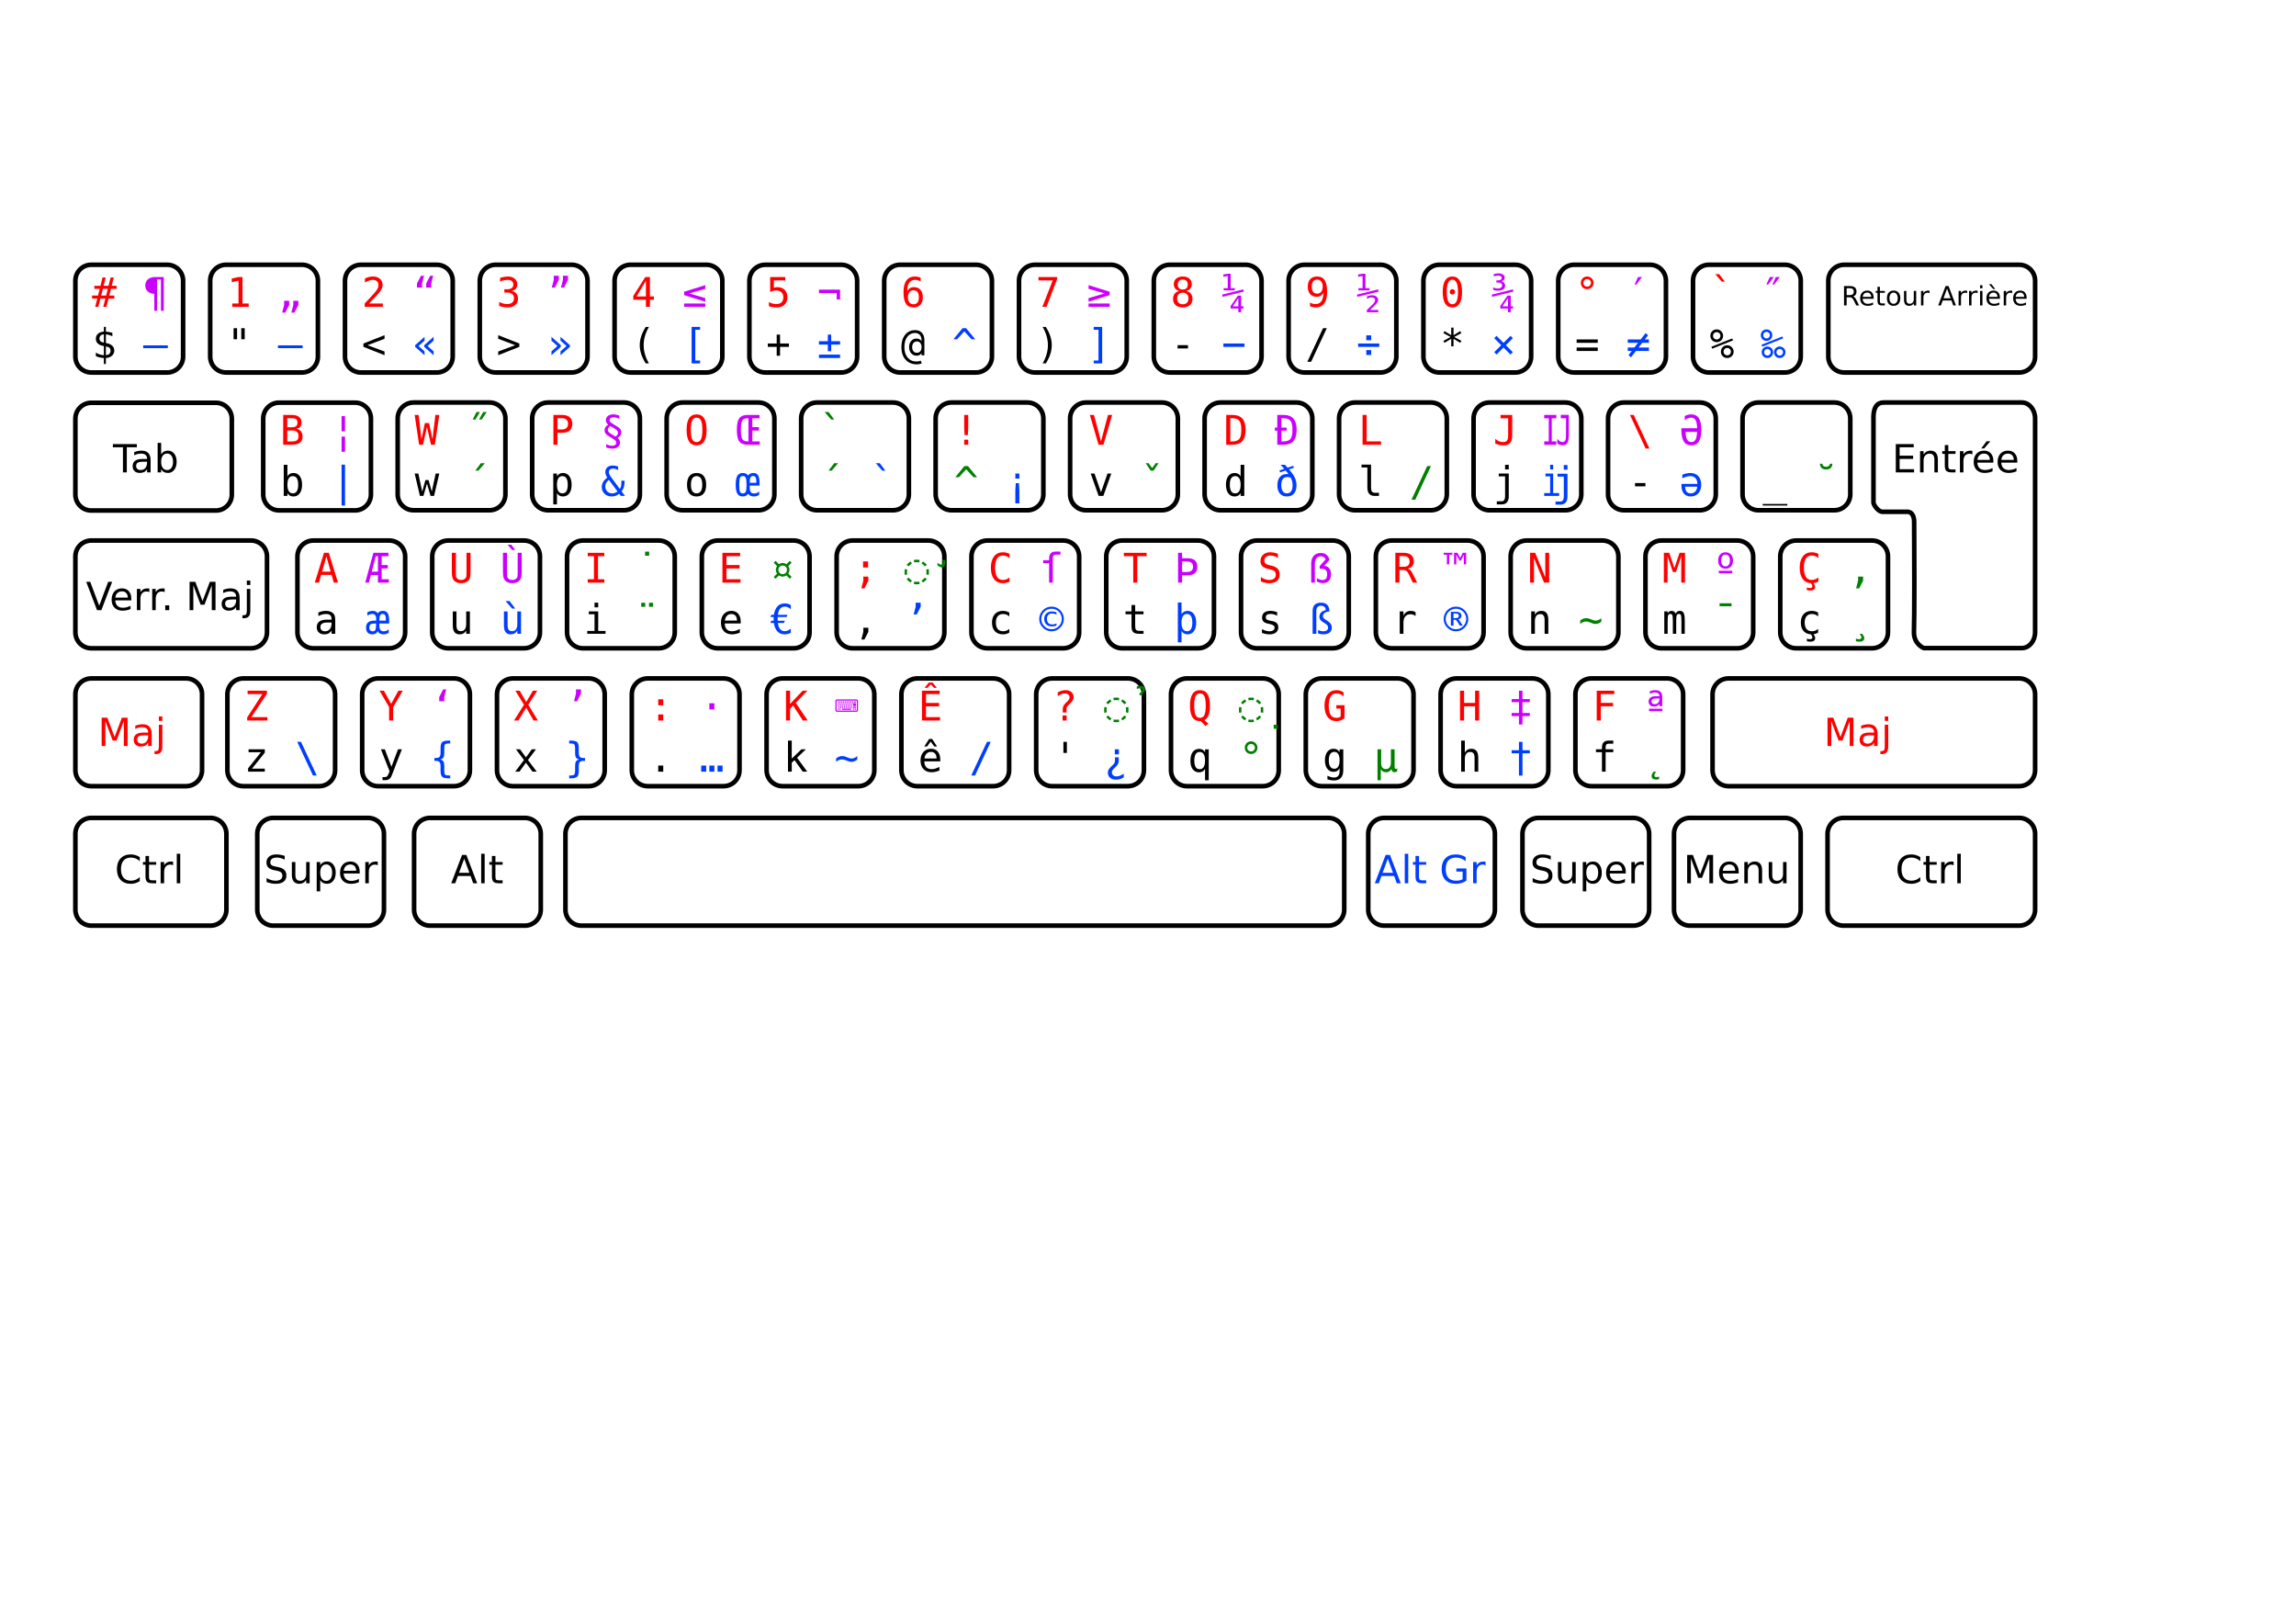
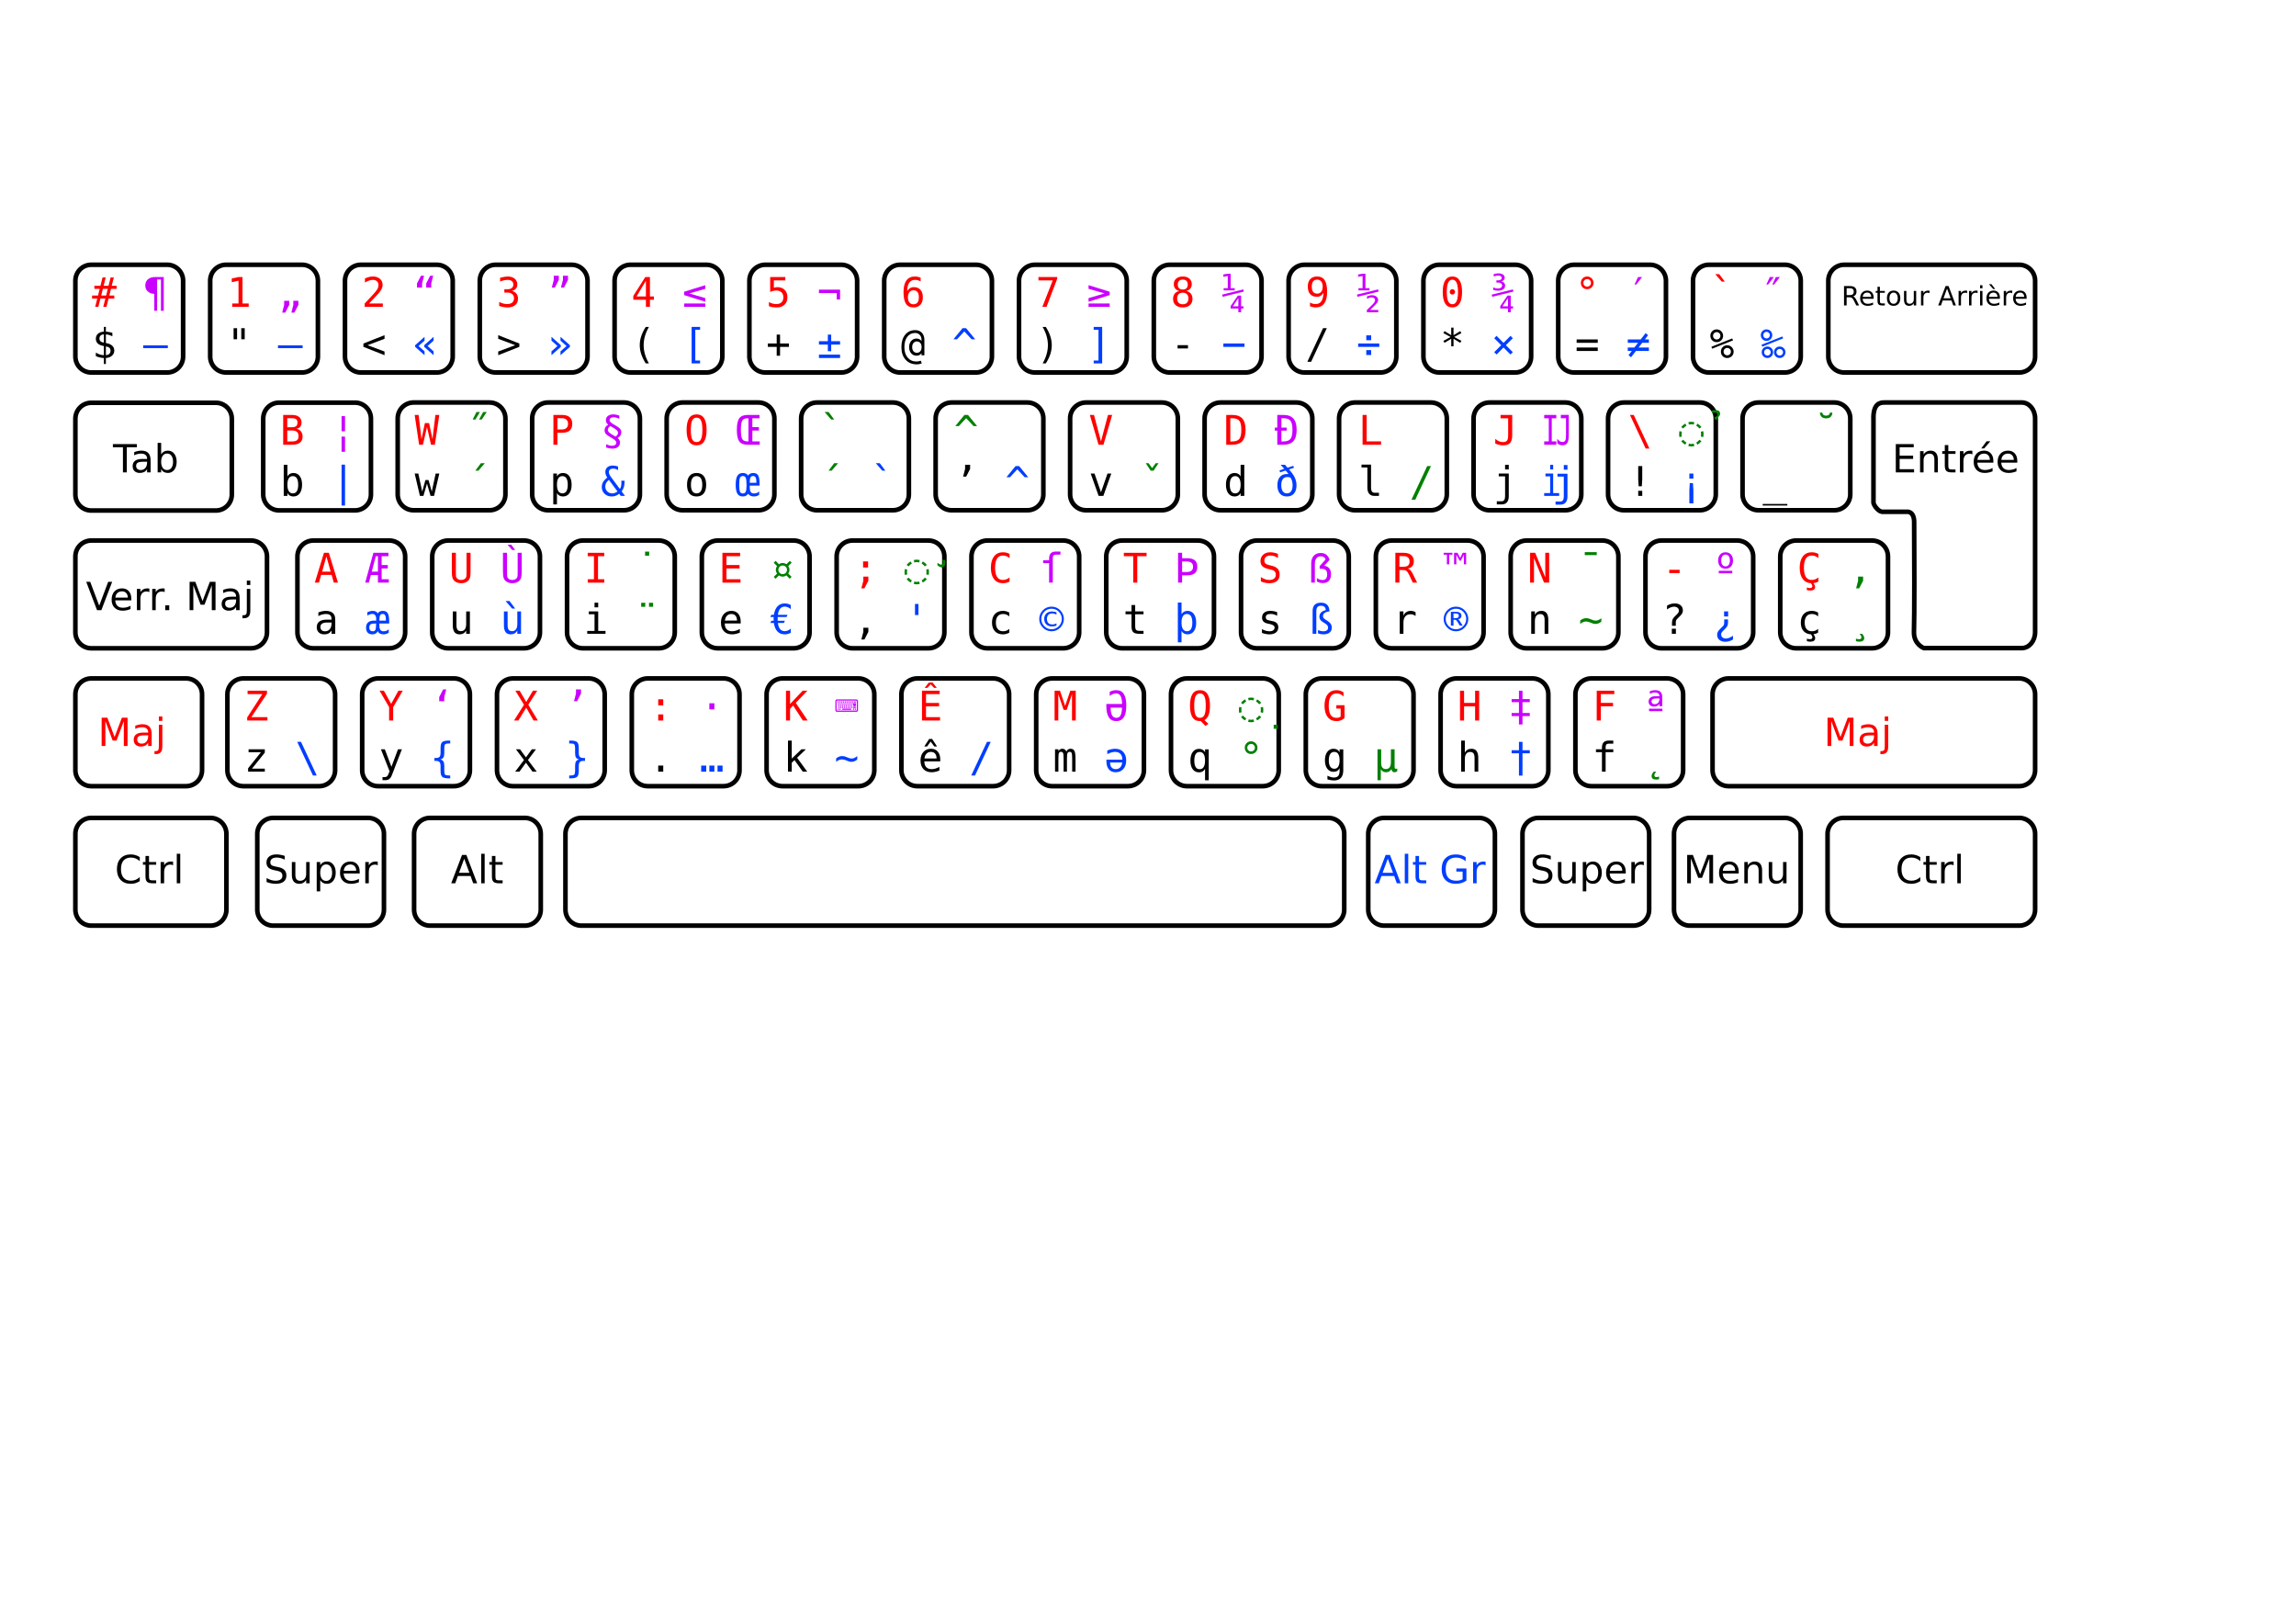
<svg xmlns="http://www.w3.org/2000/svg" width="297mm" height="210mm" id="svg3276">
  <defs id="defs3278" />
  <g id="layer1">
    <rect width="52.671" height="52.671" rx="7.785" x="36.853" y="129.416" style="opacity:1;fill:none;fill-opacity:1;stroke:#000000;stroke-width:2.25;stroke-linecap:square;stroke-linejoin:miter;stroke-miterlimit:4;stroke-dasharray:none;stroke-dashoffset:0;stroke-opacity:1" id="rect3285" />
    <rect width="52.671" height="52.671" rx="7.785" ry="7.785" x="102.758" y="129.416" style="fill:none;fill-opacity:1;stroke:#000000;stroke-width:2.25;stroke-linecap:square;stroke-linejoin:miter;stroke-miterlimit:4;stroke-dasharray:none;stroke-dashoffset:0;stroke-opacity:1" id="use3769" />
    <rect width="52.671" height="52.671" rx="7.785" ry="7.785" x="168.664" y="129.416" style="fill:none;fill-opacity:1;stroke:#000000;stroke-width:2.25;stroke-linecap:square;stroke-linejoin:miter;stroke-miterlimit:4;stroke-dasharray:none;stroke-dashoffset:0;stroke-opacity:1" id="use3771" />
    <rect width="52.671" height="52.671" rx="7.785" ry="7.785" x="234.569" y="129.416" style="fill:none;fill-opacity:1;stroke:#000000;stroke-width:2.25;stroke-linecap:square;stroke-linejoin:miter;stroke-miterlimit:4;stroke-dasharray:none;stroke-dashoffset:0;stroke-opacity:1" id="use3773" />
    <rect width="52.671" height="52.671" rx="7.785" ry="7.785" x="300.475" y="129.416" style="fill:none;fill-opacity:1;stroke:#000000;stroke-width:2.25;stroke-linecap:square;stroke-linejoin:miter;stroke-miterlimit:4;stroke-dasharray:none;stroke-dashoffset:0;stroke-opacity:1" id="use3775" />
    <rect width="52.671" height="52.671" rx="7.785" ry="7.785" x="366.38" y="129.416" style="fill:none;fill-opacity:1;stroke:#000000;stroke-width:2.25;stroke-linecap:square;stroke-linejoin:miter;stroke-miterlimit:4;stroke-dasharray:none;stroke-dashoffset:0;stroke-opacity:1" id="use3777" />
    <rect width="52.671" height="52.671" rx="7.785" ry="7.785" x="432.286" y="129.416" style="fill:none;fill-opacity:1;stroke:#000000;stroke-width:2.25;stroke-linecap:square;stroke-linejoin:miter;stroke-miterlimit:4;stroke-dasharray:none;stroke-dashoffset:0;stroke-opacity:1" id="use3779" />
    <rect width="52.671" height="52.671" rx="7.785" ry="7.785" x="498.192" y="129.416" style="fill:none;fill-opacity:1;stroke:#000000;stroke-width:2.25;stroke-linecap:square;stroke-linejoin:miter;stroke-miterlimit:4;stroke-dasharray:none;stroke-dashoffset:0;stroke-opacity:1" id="use3781" />
    <rect width="52.671" height="52.671" rx="7.785" ry="7.785" x="564.097" y="129.416" style="fill:none;fill-opacity:1;stroke:#000000;stroke-width:2.25;stroke-linecap:square;stroke-linejoin:miter;stroke-miterlimit:4;stroke-dasharray:none;stroke-dashoffset:0;stroke-opacity:1" id="use3783" />
    <rect width="52.671" height="52.671" rx="7.785" ry="7.785" x="630.003" y="129.416" style="fill:none;fill-opacity:1;stroke:#000000;stroke-width:2.25;stroke-linecap:square;stroke-linejoin:miter;stroke-miterlimit:4;stroke-dasharray:none;stroke-dashoffset:0;stroke-opacity:1" id="use3785" />
    <rect width="52.671" height="52.671" rx="7.785" ry="7.785" x="695.908" y="129.416" style="fill:none;fill-opacity:1;stroke:#000000;stroke-width:2.25;stroke-linecap:square;stroke-linejoin:miter;stroke-miterlimit:4;stroke-dasharray:none;stroke-dashoffset:0;stroke-opacity:1" id="use3787" />
    <rect width="52.671" height="52.671" rx="7.785" ry="7.785" x="761.814" y="129.416" style="fill:none;fill-opacity:1;stroke:#000000;stroke-width:2.25;stroke-linecap:square;stroke-linejoin:miter;stroke-miterlimit:4;stroke-dasharray:none;stroke-dashoffset:0;stroke-opacity:1" id="use3789" />
    <rect width="52.671" height="52.671" rx="7.785" ry="7.785" x="827.719" y="129.416" style="fill:none;fill-opacity:1;stroke:#000000;stroke-width:2.25;stroke-linecap:square;stroke-linejoin:miter;stroke-miterlimit:4;stroke-dasharray:none;stroke-dashoffset:0;stroke-opacity:1" id="use3791" />
    <rect width="52.671" height="52.671" rx="7.785" ry="7.785" x="128.682" y="196.819" style="fill:none;fill-opacity:1;stroke:#000000;stroke-width:2.25;stroke-linecap:square;stroke-linejoin:miter;stroke-miterlimit:4;stroke-dasharray:none;stroke-dashoffset:0;stroke-opacity:1" id="use3797" />
    <rect width="52.671" height="52.671" rx="7.785" ry="7.785" x="145.412" y="264.221" style="fill:none;fill-opacity:1;stroke:#000000;stroke-width:2.25;stroke-linecap:square;stroke-linejoin:miter;stroke-miterlimit:4;stroke-dasharray:none;stroke-dashoffset:0;stroke-opacity:1" id="use3799" />
    <rect width="52.671" height="52.671" rx="7.785" ry="7.785" x="194.432" y="196.754" style="fill:none;fill-opacity:1;stroke:#000000;stroke-width:2.25;stroke-linecap:square;stroke-linejoin:miter;stroke-miterlimit:4;stroke-dasharray:none;stroke-dashoffset:0;stroke-opacity:1" id="use3801" />
    <rect width="52.671" height="52.671" rx="7.785" ry="7.785" x="260.182" y="196.754" style="fill:none;fill-opacity:1;stroke:#000000;stroke-width:2.25;stroke-linecap:square;stroke-linejoin:miter;stroke-miterlimit:4;stroke-dasharray:none;stroke-dashoffset:0;stroke-opacity:1" id="use3803" />
    <rect width="52.671" height="52.671" rx="7.785" ry="7.785" x="325.932" y="196.754" style="fill:none;fill-opacity:1;stroke:#000000;stroke-width:2.25;stroke-linecap:square;stroke-linejoin:miter;stroke-miterlimit:4;stroke-dasharray:none;stroke-dashoffset:0;stroke-opacity:1" id="use3805" />
    <rect width="52.671" height="52.671" rx="7.785" ry="7.785" x="391.683" y="196.754" style="fill:none;fill-opacity:1;stroke:#000000;stroke-width:2.25;stroke-linecap:square;stroke-linejoin:miter;stroke-miterlimit:4;stroke-dasharray:none;stroke-dashoffset:0;stroke-opacity:1" id="use3807" />
    <rect width="52.671" height="52.671" rx="7.785" ry="7.785" x="457.433" y="196.754" style="fill:none;fill-opacity:1;stroke:#000000;stroke-width:2.25;stroke-linecap:square;stroke-linejoin:miter;stroke-miterlimit:4;stroke-dasharray:none;stroke-dashoffset:0;stroke-opacity:1" id="use3809" />
    <rect width="52.671" height="52.671" rx="7.785" ry="7.785" x="523.183" y="196.754" style="fill:none;fill-opacity:1;stroke:#000000;stroke-width:2.25;stroke-linecap:square;stroke-linejoin:miter;stroke-miterlimit:4;stroke-dasharray:none;stroke-dashoffset:0;stroke-opacity:1" id="use3811" />
    <rect width="52.671" height="52.671" rx="7.785" ry="7.785" x="588.933" y="196.754" style="fill:none;fill-opacity:1;stroke:#000000;stroke-width:2.25;stroke-linecap:square;stroke-linejoin:miter;stroke-miterlimit:4;stroke-dasharray:none;stroke-dashoffset:0;stroke-opacity:1" id="use3813" />
    <rect width="52.671" height="52.671" rx="7.785" ry="7.785" x="654.683" y="196.754" style="fill:none;fill-opacity:1;stroke:#000000;stroke-width:2.25;stroke-linecap:square;stroke-linejoin:miter;stroke-miterlimit:4;stroke-dasharray:none;stroke-dashoffset:0;stroke-opacity:1" id="use3815" />
    <rect width="52.671" height="52.671" rx="7.785" ry="7.785" x="720.433" y="196.754" style="fill:none;fill-opacity:1;stroke:#000000;stroke-width:2.25;stroke-linecap:square;stroke-linejoin:miter;stroke-miterlimit:4;stroke-dasharray:none;stroke-dashoffset:0;stroke-opacity:1" id="use3817" />
    <rect width="52.671" height="52.671" rx="7.785" ry="7.785" x="786.184" y="196.754" style="fill:none;fill-opacity:1;stroke:#000000;stroke-width:2.25;stroke-linecap:square;stroke-linejoin:miter;stroke-miterlimit:4;stroke-dasharray:none;stroke-dashoffset:0;stroke-opacity:1" id="use3819" />
    <rect width="52.671" height="52.671" rx="7.785" ry="7.785" x="851.934" y="196.754" style="fill:none;fill-opacity:1;stroke:#000000;stroke-width:2.25;stroke-linecap:square;stroke-linejoin:miter;stroke-miterlimit:4;stroke-dasharray:none;stroke-dashoffset:0;stroke-opacity:1" id="use3821" />
    <rect width="52.671" height="52.671" rx="7.785" ry="7.785" x="111.165" y="331.624" style="fill:none;fill-opacity:1;stroke:#000000;stroke-width:2.25;stroke-linecap:square;stroke-linejoin:miter;stroke-miterlimit:4;stroke-dasharray:none;stroke-dashoffset:0;stroke-opacity:1" id="use3847" />
    <rect width="52.671" height="52.671" rx="7.785" ry="7.785" x="211.317" y="264.221" style="fill:none;fill-opacity:1;stroke:#000000;stroke-width:2.25;stroke-linecap:square;stroke-linejoin:miter;stroke-miterlimit:4;stroke-dasharray:none;stroke-dashoffset:0;stroke-opacity:1" id="use3849" />
    <rect width="52.671" height="52.671" rx="7.785" ry="7.785" x="277.223" y="264.221" style="fill:none;fill-opacity:1;stroke:#000000;stroke-width:2.25;stroke-linecap:square;stroke-linejoin:miter;stroke-miterlimit:4;stroke-dasharray:none;stroke-dashoffset:0;stroke-opacity:1" id="use3851" />
    <rect width="52.671" height="52.671" rx="7.785" ry="7.785" x="343.128" y="264.221" style="fill:none;fill-opacity:1;stroke:#000000;stroke-width:2.25;stroke-linecap:square;stroke-linejoin:miter;stroke-miterlimit:4;stroke-dasharray:none;stroke-dashoffset:0;stroke-opacity:1" id="use3853" />
    <rect width="52.671" height="52.671" rx="7.785" ry="7.785" x="409.034" y="264.221" style="fill:none;fill-opacity:1;stroke:#000000;stroke-width:2.25;stroke-linecap:square;stroke-linejoin:miter;stroke-miterlimit:4;stroke-dasharray:none;stroke-dashoffset:0;stroke-opacity:1" id="use3855" />
    <rect width="52.671" height="52.671" rx="7.785" ry="7.785" x="474.939" y="264.221" style="fill:none;fill-opacity:1;stroke:#000000;stroke-width:2.25;stroke-linecap:square;stroke-linejoin:miter;stroke-miterlimit:4;stroke-dasharray:none;stroke-dashoffset:0;stroke-opacity:1" id="use3857" />
    <rect width="52.671" height="52.671" rx="7.785" ry="7.785" x="540.845" y="264.221" style="fill:none;fill-opacity:1;stroke:#000000;stroke-width:2.25;stroke-linecap:square;stroke-linejoin:miter;stroke-miterlimit:4;stroke-dasharray:none;stroke-dashoffset:0;stroke-opacity:1" id="use3859" />
    <rect width="52.671" height="52.671" rx="7.785" ry="7.785" x="606.75" y="264.221" style="fill:none;fill-opacity:1;stroke:#000000;stroke-width:2.25;stroke-linecap:square;stroke-linejoin:miter;stroke-miterlimit:4;stroke-dasharray:none;stroke-dashoffset:0;stroke-opacity:1" id="use3861" />
    <rect width="52.671" height="52.671" rx="7.785" ry="7.785" x="672.656" y="264.221" style="fill:none;fill-opacity:1;stroke:#000000;stroke-width:2.25;stroke-linecap:square;stroke-linejoin:miter;stroke-miterlimit:4;stroke-dasharray:none;stroke-dashoffset:0;stroke-opacity:1" id="use3863" />
    <rect width="52.671" height="52.671" rx="7.785" ry="7.785" x="738.561" y="264.221" style="fill:none;fill-opacity:1;stroke:#000000;stroke-width:2.25;stroke-linecap:square;stroke-linejoin:miter;stroke-miterlimit:4;stroke-dasharray:none;stroke-dashoffset:0;stroke-opacity:1" id="use3865" />
    <rect width="52.671" height="52.671" rx="7.785" ry="7.785" x="804.467" y="264.221" style="fill:none;fill-opacity:1;stroke:#000000;stroke-width:2.25;stroke-linecap:square;stroke-linejoin:miter;stroke-miterlimit:4;stroke-dasharray:none;stroke-dashoffset:0;stroke-opacity:1" id="use3867" />
    <rect width="52.671" height="52.671" rx="7.785" ry="7.785" x="870.372" y="264.221" style="fill:none;fill-opacity:1;stroke:#000000;stroke-width:2.25;stroke-linecap:square;stroke-linejoin:miter;stroke-miterlimit:4;stroke-dasharray:none;stroke-dashoffset:0;stroke-opacity:1" id="use3869" />
    <rect width="52.671" height="52.671" rx="7.785" ry="7.785" x="177.071" y="331.624" style="fill:none;fill-opacity:1;stroke:#000000;stroke-width:2.25;stroke-linecap:square;stroke-linejoin:miter;stroke-miterlimit:4;stroke-dasharray:none;stroke-dashoffset:0;stroke-opacity:1" id="use3899" />
    <rect width="52.671" height="52.671" rx="7.785" ry="7.785" x="242.976" y="331.624" style="fill:none;fill-opacity:1;stroke:#000000;stroke-width:2.25;stroke-linecap:square;stroke-linejoin:miter;stroke-miterlimit:4;stroke-dasharray:none;stroke-dashoffset:0;stroke-opacity:1" id="use3901" />
    <rect width="52.671" height="52.671" rx="7.785" ry="7.785" x="308.882" y="331.624" style="fill:none;fill-opacity:1;stroke:#000000;stroke-width:2.25;stroke-linecap:square;stroke-linejoin:miter;stroke-miterlimit:4;stroke-dasharray:none;stroke-dashoffset:0;stroke-opacity:1" id="use3903" />
    <rect width="52.671" height="52.671" rx="7.785" ry="7.785" x="374.787" y="331.624" style="fill:none;fill-opacity:1;stroke:#000000;stroke-width:2.25;stroke-linecap:square;stroke-linejoin:miter;stroke-miterlimit:4;stroke-dasharray:none;stroke-dashoffset:0;stroke-opacity:1" id="use3905" />
    <rect width="52.671" height="52.671" rx="7.785" ry="7.785" x="440.693" y="331.624" style="fill:none;fill-opacity:1;stroke:#000000;stroke-width:2.25;stroke-linecap:square;stroke-linejoin:miter;stroke-miterlimit:4;stroke-dasharray:none;stroke-dashoffset:0;stroke-opacity:1" id="use3907" />
    <rect width="52.671" height="52.671" rx="7.785" ry="7.785" x="506.598" y="331.624" style="fill:none;fill-opacity:1;stroke:#000000;stroke-width:2.25;stroke-linecap:square;stroke-linejoin:miter;stroke-miterlimit:4;stroke-dasharray:none;stroke-dashoffset:0;stroke-opacity:1" id="use3909" />
    <rect width="52.671" height="52.671" rx="7.785" ry="7.785" x="572.504" y="331.624" style="fill:none;fill-opacity:1;stroke:#000000;stroke-width:2.25;stroke-linecap:square;stroke-linejoin:miter;stroke-miterlimit:4;stroke-dasharray:none;stroke-dashoffset:0;stroke-opacity:1" id="use3911" />
    <rect width="52.671" height="52.671" rx="7.785" ry="7.785" x="638.409" y="331.624" style="fill:none;fill-opacity:1;stroke:#000000;stroke-width:2.25;stroke-linecap:square;stroke-linejoin:miter;stroke-miterlimit:4;stroke-dasharray:none;stroke-dashoffset:0;stroke-opacity:1" id="use3913" />
    <rect width="52.671" height="52.671" rx="7.785" ry="7.785" x="704.315" y="331.624" style="fill:none;fill-opacity:1;stroke:#000000;stroke-width:2.25;stroke-linecap:square;stroke-linejoin:miter;stroke-miterlimit:4;stroke-dasharray:none;stroke-dashoffset:0;stroke-opacity:1" id="use3915" />
    <rect width="52.671" height="52.671" rx="7.785" ry="7.785" x="770.22" y="331.624" style="fill:none;fill-opacity:1;stroke:#000000;stroke-width:2.25;stroke-linecap:square;stroke-linejoin:miter;stroke-miterlimit:4;stroke-dasharray:none;stroke-dashoffset:0;stroke-opacity:1" id="use3917" />
    <rect width="76.484" height="52.671" rx="7.785" ry="7.785" x="36.853" y="196.884" style="opacity:1;fill:none;fill-opacity:1;stroke:#000000;stroke-width:2.25;stroke-linecap:square;stroke-linejoin:miter;stroke-miterlimit:4;stroke-dasharray:none;stroke-dashoffset:0;stroke-opacity:1" id="rect3921" />
    <rect width="93.681" height="52.671" rx="7.785" ry="7.785" x="36.853" y="264.221" style="opacity:1;fill:none;fill-opacity:1;stroke:#000000;stroke-width:2.25;stroke-linecap:square;stroke-linejoin:miter;stroke-miterlimit:4;stroke-dasharray:none;stroke-dashoffset:0;stroke-opacity:1" id="rect3923" />
    <rect width="61.932" height="52.671" rx="7.785" ry="7.785" x="36.853" y="331.624" style="opacity:1;fill:none;fill-opacity:1;stroke:#000000;stroke-width:2.25;stroke-linecap:square;stroke-linejoin:miter;stroke-miterlimit:4;stroke-dasharray:none;stroke-dashoffset:0;stroke-opacity:1" id="rect3925" />
    <rect width="73.838" height="52.671" rx="7.785" ry="7.785" x="36.853" y="399.804" style="opacity:1;fill:none;fill-opacity:1;stroke:#000000;stroke-width:2.25;stroke-linecap:square;stroke-linejoin:miter;stroke-miterlimit:4;stroke-dasharray:none;stroke-dashoffset:0;stroke-opacity:1" id="rect4021" />
    <rect width="61.932" height="52.671" rx="7.785" ry="7.785" x="125.783" y="399.804" style="opacity:1;fill:none;fill-opacity:1;stroke:#000000;stroke-width:2.25;stroke-linecap:square;stroke-linejoin:miter;stroke-miterlimit:4;stroke-dasharray:none;stroke-dashoffset:0;stroke-opacity:1" id="rect4023" />
    <rect width="61.932" height="52.671" rx="7.785" ry="7.785" x="202.448" y="399.804" style="opacity:1;fill:none;fill-opacity:1;stroke:#000000;stroke-width:2.25;stroke-linecap:square;stroke-linejoin:miter;stroke-miterlimit:4;stroke-dasharray:none;stroke-dashoffset:0;stroke-opacity:1" id="rect4025" />
    <rect width="380.751" height="52.671" rx="7.785" ry="7.785" x="276.448" y="399.804" style="opacity:1;fill:none;fill-opacity:1;stroke:#000000;stroke-width:2.25;stroke-linecap:square;stroke-linejoin:miter;stroke-miterlimit:4;stroke-dasharray:none;stroke-dashoffset:0;stroke-opacity:1" id="rect4027" />
    <rect width="61.932" height="52.671" rx="7.785" ry="7.785" x="668.935" y="399.804" style="opacity:1;fill:none;fill-opacity:1;stroke:#000000;stroke-width:2.25;stroke-linecap:square;stroke-linejoin:miter;stroke-miterlimit:4;stroke-dasharray:none;stroke-dashoffset:0;stroke-opacity:1" id="rect4029" />
    <rect width="61.932" height="52.671" rx="7.785" ry="7.785" x="744.34" y="399.804" style="opacity:1;fill:none;fill-opacity:1;stroke:#000000;stroke-width:2.25;stroke-linecap:square;stroke-linejoin:miter;stroke-miterlimit:4;stroke-dasharray:none;stroke-dashoffset:0;stroke-opacity:1" id="rect4031" />
    <rect width="61.932" height="52.671" rx="7.785" ry="7.785" x="818.423" y="399.804" style="opacity:1;fill:none;fill-opacity:1;stroke:#000000;stroke-width:2.25;stroke-linecap:square;stroke-linejoin:miter;stroke-miterlimit:4;stroke-dasharray:none;stroke-dashoffset:0;stroke-opacity:1" id="rect4033" />
    <rect width="101.476" height="52.671" rx="7.785" ry="7.785" x="893.495" y="399.804" style="opacity:1;fill:none;fill-opacity:1;stroke:#000000;stroke-width:2.25;stroke-linecap:square;stroke-linejoin:miter;stroke-miterlimit:4;stroke-dasharray:none;stroke-dashoffset:0;stroke-opacity:1" id="rect4035" />
    <rect width="101.107" height="52.671" rx="7.785" ry="7.785" x="893.864" y="129.416" style="fill:none;fill-opacity:1;stroke:#000000;stroke-width:2.25;stroke-linecap:square;stroke-linejoin:miter;stroke-miterlimit:4;stroke-dasharray:none;stroke-dashoffset:0;stroke-opacity:1" id="rect4037" />
    <path d="M 988.477,196.754 C 992.074,196.754 994.971,200.226 994.971,204.539 L 994.971,309.012 C 994.971,313.325 992.074,316.797 988.477,316.797 L 940.54,316.797 C 940.54,316.797 935.63,314.892 935.738,309.012 C 936.002,302.563 935.951,268.096 935.835,254.997 C 935.719,249.495 932.051,250.165 932.051,250.165 L 920.062,250.165 C 917.844,249.785 915.942,246.485 915.942,245.741 C 915.942,235.499 915.942,195.894 915.942,205.366 C 915.618,197.026 919.266,196.754 921.336,196.754 C 938.042,196.754 988.477,196.754 988.477,196.754 z " style="fill:none;fill-opacity:1;stroke:#000000;stroke-width:2.25;stroke-linecap:square;stroke-linejoin:miter;stroke-miterlimit:4;stroke-dashoffset:0;stroke-opacity:1" id="rect4039" />
    <rect width="157.702" height="52.671" rx="7.785" ry="7.785" x="837.269" y="331.624" style="opacity:1;fill:none;fill-opacity:1;stroke:#000000;stroke-width:2.25;stroke-linecap:square;stroke-linejoin:miter;stroke-miterlimit:4;stroke-dasharray:none;stroke-dashoffset:0;stroke-opacity:1" id="rect4048" />
    <text x="55.246" y="230.919" style="font-size:19px;fill:#000000;font-family:DejaVu Sans" id="text69">Tab</text>
    <text x="42" y="298.25" style="font-size:19px;fill:#000000;font-family:DejaVu Sans" id="text71">Verr. Maj</text>
    <text x="47.834" y="364.663" style="font-size:19px;fill:#ff0000;font-family:DejaVu Sans" id="text73">Maj</text>
    <text x="56.096" y="431.763" style="font-size:19px;fill:#000000;font-family:DejaVu Sans" id="text75">Ctrl</text>
    <text x="129.021" y="431.763" style="font-size:19px;fill:#000000;font-family:DejaVu Sans" id="text77">Super</text>
    <text x="220.452" y="431.763" style="font-size:19px;fill:#000000;font-family:DejaVu Sans" id="text79">Alt</text>
    <text x="672" y="431.763" style="font-size:19px;fill:#003eff;font-family:DejaVu Sans" id="text81">Alt Gr</text>
    <text x="748" y="431.763" style="font-size:19px;fill:#000000;font-family:DejaVu Sans" id="text83">Super</text>
    <text x="823" y="431.763" style="font-size:19px;fill:#000000;font-family:DejaVu Sans" id="text85">Menu</text>
    <text x="926.602" y="431.763" style="font-size:19px;fill:#000000;font-family:DejaVu Sans" id="text87">Ctrl</text>
    <text x="891.625" y="364.663" style="font-size:19px;fill:#ff0000;font-family:DejaVu Sans" id="text89">Maj</text>
    <text x="925" y="230.919" style="font-size:19px;fill:#000000;font-family:DejaVu Sans" id="text91">Entrée</text>
    <text x="900.267" y="149.318" style="font-size:13px;fill:#000000;font-family:DejaVu Sans" id="text93">Retour Arrière</text>
-     <text x="820.884" y="242.403" style="font-size:20px;fill:#003eff;font-family:DejaVu Sans Mono">ə</text>
+     <text x="820.884" y="242.403" style="font-size:20px;fill:#003eff;font-family:DejaVu Sans Mono">¡</text>
    <text x="333.622" y="175.0" style="font-size:20px;fill:#003eff;font-family:DejaVu Sans Mono">[</text>
-     <text x="514.746" y="352.208" style="font-size:20px;fill:#ff0000;font-family:DejaVu Sans Mono">?</text>
+     <text x="514.746" y="352.208" style="font-size:20px;fill:#ff0000;font-family:DejaVu Sans Mono">M</text>
    <text x="448.84" y="352.208" style="font-size:20px;fill:#ff0000;font-family:DejaVu Sans Mono">Ê</text>
    <text x="342.029" y="352.208" style="font-size:20px;fill:#ca00ff;font-family:DejaVu Sans Mono">·</text>
    <text x="835.866" y="175.0" style="font-size:20px;fill:#000000;font-family:DejaVu Sans Mono">%</text>
    <text x="359.546" y="242.403" style="font-size:20px;fill:#003eff;font-family:DejaVu Sans Mono">œ</text>
    <text x="605.651" y="352.208" style="font-size:20px;fill:#008000;font-family:DejaVu Sans Mono">̣</text>
    <text x="45.0" y="175.0" style="font-size:20px;fill:#000000;font-family:DejaVu Sans Mono">$</text>
    <text x="440.433" y="150.0" style="font-size:20px;fill:#ff0000;font-family:DejaVu Sans Mono">6</text>
    <text x="664.073" y="242.403" style="font-size:20px;fill:#000000;font-family:DejaVu Sans Mono">l</text>
    <text x="598.168" y="242.403" style="font-size:20px;fill:#000000;font-family:DejaVu Sans Mono">d</text>
    <text x="268.64" y="242.403" style="font-size:20px;fill:#000000;font-family:DejaVu Sans Mono">p</text>
    <text x="202.734" y="242.403" style="font-size:20px;fill:#000000;font-family:DejaVu Sans Mono">w</text>
    <text x="136.829" y="242.403" style="font-size:20px;fill:#000000;font-family:DejaVu Sans Mono">b</text>
    <text x="532.262" y="242.403" style="font-size:20px;fill:#000000;font-family:DejaVu Sans Mono">v</text>
-     <text x="466.357" y="242.403" style="font-size:20px;fill:#008000;font-family:DejaVu Sans Mono">^</text>
+     <text x="466.357" y="242.403" style="font-size:20px;fill:#000000;font-family:DejaVu Sans Mono">’</text>
    <text x="400.451" y="242.403" style="font-size:20px;fill:#008000;font-family:DejaVu Sans Mono">´</text>
    <text x="334.546" y="242.403" style="font-size:20px;fill:#000000;font-family:DejaVu Sans Mono">o</text>
    <text x="374.528" y="150.0" style="font-size:20px;fill:#ff0000;font-family:DejaVu Sans Mono">5</text>
    <text x="178.559" y="284.805" style="font-size:20px;fill:#ca00ff;font-family:DejaVu Sans Mono">Æ</text>
    <text x="573.992" y="284.805" style="font-size:20px;fill:#ca00ff;font-family:DejaVu Sans Mono">Þ</text>
    <text x="417.181" y="284.805" style="font-size:20px;fill:#ff0000;font-family:DejaVu Sans Mono">;</text>
    <text x="689.073" y="242.403" style="font-size:20px;fill:#008000;font-family:DejaVu Sans Mono">/</text>
-     <text x="837.614" y="309.805" style="font-size:20px;fill:#008000;font-family:DejaVu Sans Mono">¯</text>
+     <text x="837.614" y="309.805" style="font-size:20px;fill:#003eff;font-family:DejaVu Sans Mono">¿</text>
    <text x="506.339" y="150.0" style="font-size:20px;fill:#ff0000;font-family:DejaVu Sans Mono">7</text>
    <text x="508.086" y="309.805" style="font-size:20px;fill:#003eff;font-family:DejaVu Sans Mono">©</text>
    <text x="267.717" y="175.0" style="font-size:20px;fill:#003eff;font-family:DejaVu Sans Mono">»</text>
    <text x="903.519" y="284.805" style="font-size:20px;fill:#008000;font-family:DejaVu Sans Mono">,</text>
    <text x="729.979" y="217.403" style="font-size:20px;fill:#ff0000;font-family:DejaVu Sans Mono">J</text>
    <text x="754.979" y="217.403" style="font-size:20px;fill:#ca00ff;font-family:DejaVu Sans Mono">Ĳ</text>
    <text x="861.79" y="217.403" style="font-size:20px;fill:#ff0000;font-family:DejaVu Sans Mono"> </text>
    <text x="778.368" y="352.208" style="font-size:20px;fill:#ff0000;font-family:DejaVu Sans Mono">F</text>
    <text x="473.84" y="377.208" style="font-size:20px;fill:#003eff;font-family:DejaVu Sans Mono">/</text>
    <text x="442.181" y="284.805" style="font-size:20px;fill:#008000;font-family:DejaVu Sans Mono">̛</text>
    <text x="671.557" y="352.208" style="font-size:20px;fill:#ca00ff;font-family:DejaVu Sans Mono" />
    <text x="771.708" y="309.805" style="font-size:20px;fill:#008000;font-family:DejaVu Sans Mono">~</text>
    <text x="614.897" y="284.805" style="font-size:20px;fill:#ff0000;font-family:DejaVu Sans Mono">S</text>
    <text x="548.992" y="284.805" style="font-size:20px;fill:#ff0000;font-family:DejaVu Sans Mono">T</text>
    <text x="663.15" y="175.0" style="font-size:20px;fill:#003eff;font-family:DejaVu Sans Mono">÷</text>
    <text x="680.803" y="284.805" style="font-size:20px;fill:#ff0000;font-family:DejaVu Sans Mono">R</text>
    <text x="712.462" y="352.208" style="font-size:20px;fill:#ff0000;font-family:DejaVu Sans Mono">H</text>
    <text x="227.734" y="217.403" style="font-size:20px;fill:#008000;font-family:DejaVu Sans Mono">˝</text>
    <text x="557.262" y="242.403" style="font-size:20px;fill:#008000;font-family:DejaVu Sans Mono">ˇ</text>
    <text x="572.244" y="150.0" style="font-size:20px;fill:#ff0000;font-family:DejaVu Sans Mono">8</text>
    <text x="359.546" y="217.403" style="font-size:20px;fill:#ca00ff;font-family:DejaVu Sans Mono">Œ</text>
    <text x="860.866" y="175.0" style="font-size:20px;fill:#003eff;font-family:DejaVu Sans Mono">‰</text>
    <text x="639.897" y="309.805" style="font-size:20px;fill:#003eff;font-family:DejaVu Sans Mono">ß</text>
    <text x="400.451" y="217.403" style="font-size:20px;fill:#008000;font-family:DejaVu Sans Mono">`</text>
    <text x="351.275" y="309.805" style="font-size:20px;fill:#000000;font-family:DejaVu Sans Mono">e</text>
    <text x="417.181" y="309.805" style="font-size:20px;fill:#000000;font-family:DejaVu Sans Mono">,</text>
    <text x="483.086" y="309.805" style="font-size:20px;fill:#000000;font-family:DejaVu Sans Mono">c</text>
    <text x="548.992" y="309.805" style="font-size:20px;fill:#000000;font-family:DejaVu Sans Mono">t</text>
    <text x="671.557" y="377.208" style="font-size:20px;fill:#008000;font-family:DejaVu Sans Mono">µ</text>
    <text x="153.559" y="309.805" style="font-size:20px;fill:#000000;font-family:DejaVu Sans Mono">a</text>
    <text x="219.464" y="309.805" style="font-size:20px;fill:#000000;font-family:DejaVu Sans Mono">u</text>
    <text x="285.37" y="309.805" style="font-size:20px;fill:#000000;font-family:DejaVu Sans Mono">i</text>
    <text x="623.168" y="242.403" style="font-size:20px;fill:#003eff;font-family:DejaVu Sans Mono">ð</text>
    <text x="614.897" y="309.805" style="font-size:20px;fill:#000000;font-family:DejaVu Sans Mono">s</text>
    <text x="680.803" y="309.805" style="font-size:20px;fill:#000000;font-family:DejaVu Sans Mono">r</text>
    <text x="251.123" y="352.208" style="font-size:20px;fill:#ff0000;font-family:DejaVu Sans Mono">X</text>
    <text x="333.622" y="150.0" style="font-size:20px;fill:#ca00ff;font-family:DejaVu Sans Mono">≤</text>
    <text x="399.528" y="175.0" style="font-size:20px;fill:#003eff;font-family:DejaVu Sans Mono">±</text>
    <text x="161.829" y="242.403" style="font-size:20px;fill:#003eff;font-family:DejaVu Sans Mono">|</text>
    <text x="185.218" y="352.208" style="font-size:20px;fill:#ff0000;font-family:DejaVu Sans Mono">Y</text>
    <text x="491.357" y="217.403" style="font-size:20px;fill:#ca00ff;font-family:DejaVu Sans Mono" />
    <text x="407.934" y="377.208" style="font-size:20px;fill:#003eff;font-family:DejaVu Sans Mono">~</text>
    <text x="878.519" y="309.805" style="font-size:20px;fill:#000000;font-family:DejaVu Sans Mono">ç</text>
    <text x="483.086" y="284.805" style="font-size:20px;fill:#ff0000;font-family:DejaVu Sans Mono">C</text>
    <text x="176.811" y="150.0" style="font-size:20px;fill:#ff0000;font-family:DejaVu Sans Mono">2</text>
    <text x="837.614" y="284.805" style="font-size:20px;fill:#ca00ff;font-family:DejaVu Sans Mono">º</text>
    <text x="425.451" y="217.403" style="font-size:20px;fill:#ca00ff;font-family:DejaVu Sans Mono" />
-     <text x="771.708" y="284.805" style="font-size:20px;fill:#ca00ff;font-family:DejaVu Sans Mono" />
+     <text x="771.708" y="284.805" style="font-size:20px;fill:#008000;font-family:DejaVu Sans Mono">¯</text>
    <text x="242.717" y="150.0" style="font-size:20px;fill:#ff0000;font-family:DejaVu Sans Mono">3</text>
    <text x="176.811" y="175.0" style="font-size:20px;fill:#000000;font-family:DejaVu Sans Mono">&lt;</text>
    <text x="242.717" y="175.0" style="font-size:20px;fill:#000000;font-family:DejaVu Sans Mono">&gt;</text>
    <text x="110.906" y="175.0" style="font-size:20px;fill:#000000;font-family:DejaVu Sans Mono">"</text>
    <text x="440.433" y="175.0" style="font-size:20px;fill:#000000;font-family:DejaVu Sans Mono">@</text>
    <text x="506.339" y="175.0" style="font-size:20px;fill:#000000;font-family:DejaVu Sans Mono">)</text>
    <text x="308.622" y="175.0" style="font-size:20px;fill:#000000;font-family:DejaVu Sans Mono">(</text>
    <text x="374.528" y="175.0" style="font-size:20px;fill:#000000;font-family:DejaVu Sans Mono">+</text>
    <text x="308.622" y="150.0" style="font-size:20px;fill:#ff0000;font-family:DejaVu Sans Mono">4</text>
    <text x="572.244" y="175.0" style="font-size:20px;fill:#000000;font-family:DejaVu Sans Mono">-</text>
    <text x="638.15" y="175.0" style="font-size:20px;fill:#000000;font-family:DejaVu Sans Mono">/</text>
    <text x="201.811" y="175.0" style="font-size:20px;fill:#003eff;font-family:DejaVu Sans Mono">«</text>
    <text x="573.992" y="309.805" style="font-size:20px;fill:#003eff;font-family:DejaVu Sans Mono">þ</text>
    <text x="227.734" y="242.403" style="font-size:20px;fill:#008000;font-family:DejaVu Sans Mono">´</text>
    <text x="729.055" y="175.0" style="font-size:20px;fill:#003eff;font-family:DejaVu Sans Mono">×</text>
    <text x="268.64" y="217.403" style="font-size:20px;fill:#ff0000;font-family:DejaVu Sans Mono">P</text>
    <text x="334.546" y="217.403" style="font-size:20px;fill:#ff0000;font-family:DejaVu Sans Mono">O</text>
    <text x="136.829" y="217.403" style="font-size:20px;fill:#ff0000;font-family:DejaVu Sans Mono">B</text>
    <text x="878.519" y="284.805" style="font-size:20px;fill:#ff0000;font-family:DejaVu Sans Mono">Ç</text>
    <text x="399.528" y="150.0" style="font-size:20px;fill:#ca00ff;font-family:DejaVu Sans Mono">¬</text>
    <text x="803.368" y="352.208" style="font-size:20px;fill:#ca00ff;font-family:DejaVu Sans Mono">ª</text>
    <text x="285.37" y="284.805" style="font-size:20px;fill:#ff0000;font-family:DejaVu Sans Mono">I</text>
    <text x="705.803" y="284.805" style="font-size:20px;fill:#ca00ff;font-family:DejaVu Sans Mono">™</text>
    <text x="376.275" y="309.805" style="font-size:20px;fill:#003eff;font-family:DejaVu Sans Mono">€</text>
    <text x="794.961" y="175.0" style="font-size:20px;fill:#003eff;font-family:DejaVu Sans Mono">≠</text>
    <text x="244.464" y="284.805" style="font-size:20px;fill:#ca00ff;font-family:DejaVu Sans Mono">Ù</text>
    <text x="219.464" y="284.805" style="font-size:20px;fill:#ff0000;font-family:DejaVu Sans Mono">U</text>
    <text x="746.708" y="284.805" style="font-size:20px;fill:#ff0000;font-family:DejaVu Sans Mono">N</text>
    <text x="663.15" y="150.0" style="font-size:20px;fill:#ca00ff;font-family:DejaVu Sans Mono">½</text>
-     <text x="442.181" y="309.805" style="font-size:20px;fill:#003eff;font-family:DejaVu Sans Mono">’</text>
+     <text x="442.181" y="309.805" style="font-size:20px;fill:#003eff;font-family:DejaVu Sans Mono">'</text>
    <text x="153.559" y="284.805" style="font-size:20px;fill:#ff0000;font-family:DejaVu Sans Mono">A</text>
    <text x="317.029" y="352.208" style="font-size:20px;fill:#ff0000;font-family:DejaVu Sans Mono">:</text>
    <text x="161.829" y="217.403" style="font-size:20px;fill:#ca00ff;font-family:DejaVu Sans Mono">¦</text>
    <text x="754.979" y="242.403" style="font-size:20px;fill:#003eff;font-family:DejaVu Sans Mono">ĳ</text>
    <text x="110.906" y="150.0" style="font-size:20px;fill:#ff0000;font-family:DejaVu Sans Mono">1</text>
    <text x="531.339" y="175.0" style="font-size:20px;fill:#003eff;font-family:DejaVu Sans Mono">]</text>
-     <text x="812.614" y="309.805" style="font-size:20px;fill:#000000;font-family:DejaVu Sans Mono">m</text>
+     <text x="812.614" y="309.805" style="font-size:20px;fill:#000000;font-family:DejaVu Sans Mono">?</text>
    <text x="746.708" y="309.805" style="font-size:20px;fill:#000000;font-family:DejaVu Sans Mono">n</text>
-     <text x="491.357" y="242.403" style="font-size:20px;fill:#003eff;font-family:DejaVu Sans Mono">¡</text>
-     <text x="539.746" y="377.208" style="font-size:20px;fill:#003eff;font-family:DejaVu Sans Mono">¿</text>
-     <text x="466.357" y="217.403" style="font-size:20px;fill:#ff0000;font-family:DejaVu Sans Mono">!</text>
+     <text x="491.357" y="242.403" style="font-size:20px;fill:#003eff;font-family:DejaVu Sans Mono">^</text>
+     <text x="539.746" y="377.208" style="font-size:20px;fill:#003eff;font-family:DejaVu Sans Mono">ə</text>
+     <text x="466.357" y="217.403" style="font-size:20px;fill:#008000;font-family:DejaVu Sans Mono">^</text>
    <text x="276.123" y="377.208" style="font-size:20px;fill:#003eff;font-family:DejaVu Sans Mono">}</text>
    <text x="135.906" y="150.0" style="font-size:20px;fill:#ca00ff;font-family:DejaVu Sans Mono">„</text>
    <text x="803.368" y="377.208" style="font-size:20px;fill:#008000;font-family:DejaVu Sans Mono">˛</text>
    <text x="45.0" y="150.0" style="font-size:20px;fill:#ff0000;font-family:DejaVu Sans Mono">#</text>
    <text x="705.803" y="309.805" style="font-size:20px;fill:#003eff;font-family:DejaVu Sans Mono">®</text>
    <text x="351.275" y="284.805" style="font-size:20px;fill:#ff0000;font-family:DejaVu Sans Mono">E</text>
    <text x="293.64" y="217.403" style="font-size:20px;fill:#ca00ff;font-family:DejaVu Sans Mono">§</text>
    <text x="478.147" y="420.388" style="font-size:20px;fill:#ca00ff;font-family:DejaVu Sans Mono" />
    <text x="201.811" y="150.0" style="font-size:20px;fill:#ca00ff;font-family:DejaVu Sans Mono">“</text>
    <text x="769.961" y="175.0" style="font-size:20px;fill:#000000;font-family:DejaVu Sans Mono">=</text>
    <text x="704.055" y="175.0" style="font-size:20px;fill:#000000;font-family:DejaVu Sans Mono">*</text>
    <text x="737.462" y="377.208" style="font-size:20px;fill:#003eff;font-family:DejaVu Sans Mono">†</text>
    <text x="276.123" y="352.208" style="font-size:20px;fill:#ca00ff;font-family:DejaVu Sans Mono">’</text>
-     <text x="820.884" y="217.403" style="font-size:20px;fill:#ca00ff;font-family:DejaVu Sans Mono">Ə</text>
+     <text x="820.884" y="217.403" style="font-size:20px;fill:#008000;font-family:DejaVu Sans Mono">̉</text>
    <text x="704.055" y="150.0" style="font-size:20px;fill:#ff0000;font-family:DejaVu Sans Mono">0</text>
    <text x="646.557" y="352.208" style="font-size:20px;fill:#ff0000;font-family:DejaVu Sans Mono">G</text>
    <text x="903.519" y="309.805" style="font-size:20px;fill:#008000;font-family:DejaVu Sans Mono">¸</text>
    <text x="623.168" y="217.403" style="font-size:20px;fill:#ca00ff;font-family:DejaVu Sans Mono">Ð</text>
    <text x="778.368" y="377.208" style="font-size:20px;fill:#000000;font-family:DejaVu Sans Mono">f</text>
    <text x="860.866" y="150.0" style="font-size:20px;fill:#ca00ff;font-family:DejaVu Sans Mono">″</text>
    <text x="407.934" y="352.208" style="font-size:20px;fill:#ca00ff;font-family:DejaVu Sans Mono">⌨</text>
    <text x="605.651" y="377.208" style="font-size:20px;fill:#008000;font-family:DejaVu Sans Mono">°</text>
    <text x="580.651" y="352.208" style="font-size:20px;fill:#ff0000;font-family:DejaVu Sans Mono">Q</text>
    <text x="178.559" y="309.805" style="font-size:20px;fill:#003eff;font-family:DejaVu Sans Mono">æ</text>
    <text x="664.073" y="217.403" style="font-size:20px;fill:#ff0000;font-family:DejaVu Sans Mono">L</text>
    <text x="310.37" y="309.805" style="font-size:20px;fill:#008000;font-family:DejaVu Sans Mono">¨</text>
    <text x="135.906" y="175.0" style="font-size:20px;fill:#003eff;font-family:DejaVu Sans Mono">—</text>
    <text x="453.147" y="420.388" style="font-size:20px;fill:#ff0000;font-family:DejaVu Sans Mono"> </text>
-     <text x="886.79" y="217.403" style="font-size:20px;fill:#ca00ff;font-family:DejaVu Sans Mono" />
+     <text x="886.79" y="217.403" style="font-size:20px;fill:#008000;font-family:DejaVu Sans Mono">˘</text>
    <text x="425.451" y="242.403" style="font-size:20px;fill:#003eff;font-family:DejaVu Sans Mono">`</text>
-     <text x="812.614" y="284.805" style="font-size:20px;fill:#ff0000;font-family:DejaVu Sans Mono">M</text>
+     <text x="812.614" y="284.805" style="font-size:20px;fill:#ff0000;font-family:DejaVu Sans Mono">-</text>
    <text x="639.897" y="284.805" style="font-size:20px;fill:#ca00ff;font-family:DejaVu Sans Mono">ẞ</text>
    <text x="835.866" y="150.0" style="font-size:20px;fill:#ff0000;font-family:DejaVu Sans Mono">`</text>
    <text x="598.168" y="217.403" style="font-size:20px;fill:#ff0000;font-family:DejaVu Sans Mono">D</text>
    <text x="597.244" y="175.0" style="font-size:20px;fill:#003eff;font-family:DejaVu Sans Mono">−</text>
    <text x="119.312" y="377.208" style="font-size:20px;fill:#000000;font-family:DejaVu Sans Mono">z</text>
    <text x="769.961" y="150.0" style="font-size:20px;fill:#ff0000;font-family:DejaVu Sans Mono">°</text>
    <text x="202.734" y="217.403" style="font-size:20px;fill:#ff0000;font-family:DejaVu Sans Mono">W</text>
    <text x="729.979" y="242.403" style="font-size:20px;fill:#000000;font-family:DejaVu Sans Mono">j</text>
-     <text x="795.884" y="242.403" style="font-size:20px;fill:#000000;font-family:DejaVu Sans Mono">-</text>
+     <text x="795.884" y="242.403" style="font-size:20px;fill:#000000;font-family:DejaVu Sans Mono">!</text>
    <text x="861.79" y="242.403" style="font-size:20px;fill:#000000;font-family:DejaVu Sans Mono">_</text>
-     <text x="886.79" y="242.403" style="font-size:20px;fill:#008000;font-family:DejaVu Sans Mono">˘</text>
+     <text x="886.79" y="242.403" style="font-size:20px;fill:#003eff;font-family:DejaVu Sans Mono"> </text>
    <text x="144.312" y="377.208" style="font-size:20px;fill:#003eff;font-family:DejaVu Sans Mono">\</text>
    <text x="729.055" y="150.0" style="font-size:20px;fill:#ca00ff;font-family:DejaVu Sans Mono">¾</text>
    <text x="597.244" y="150.0" style="font-size:20px;fill:#ca00ff;font-family:DejaVu Sans Mono">¼</text>
    <text x="210.218" y="377.208" style="font-size:20px;fill:#003eff;font-family:DejaVu Sans Mono">{</text>
    <text x="689.073" y="217.403" style="font-size:20px;fill:#ca00ff;font-family:DejaVu Sans Mono" />
    <text x="144.312" y="352.208" style="font-size:20px;fill:#ca00ff;font-family:DejaVu Sans Mono" />
    <text x="638.15" y="150.0" style="font-size:20px;fill:#ff0000;font-family:DejaVu Sans Mono">9</text>
    <text x="794.961" y="150.0" style="font-size:20px;fill:#ca00ff;font-family:DejaVu Sans Mono">′</text>
    <text x="310.37" y="284.805" style="font-size:20px;fill:#008000;font-family:DejaVu Sans Mono">˙</text>
    <text x="70.0" y="150.0" style="font-size:20px;fill:#ca00ff;font-family:DejaVu Sans Mono">¶</text>
    <text x="465.433" y="175.0" style="font-size:20px;fill:#003eff;font-family:DejaVu Sans Mono">^</text>
    <text x="267.717" y="150.0" style="font-size:20px;fill:#ca00ff;font-family:DejaVu Sans Mono">”</text>
    <text x="453.147" y="445.388" style="font-size:20px;fill:#000000;font-family:DejaVu Sans Mono"> </text>
    <text x="557.262" y="217.403" style="font-size:20px;fill:#ca00ff;font-family:DejaVu Sans Mono" />
    <text x="382.934" y="352.208" style="font-size:20px;fill:#ff0000;font-family:DejaVu Sans Mono">K</text>
    <text x="795.884" y="217.403" style="font-size:20px;fill:#ff0000;font-family:DejaVu Sans Mono">\</text>
    <text x="342.029" y="377.208" style="font-size:20px;fill:#003eff;font-family:DejaVu Sans Mono">…</text>
    <text x="508.086" y="284.805" style="font-size:20px;fill:#ca00ff;font-family:DejaVu Sans Mono">ſ</text>
    <text x="210.218" y="352.208" style="font-size:20px;fill:#ca00ff;font-family:DejaVu Sans Mono">‘</text>
    <text x="465.433" y="150.0" style="font-size:20px;fill:#ca00ff;font-family:DejaVu Sans Mono" />
-     <text x="539.746" y="352.208" style="font-size:20px;fill:#008000;font-family:DejaVu Sans Mono">̉</text>
+     <text x="539.746" y="352.208" style="font-size:20px;fill:#ca00ff;font-family:DejaVu Sans Mono">Ə</text>
    <text x="376.275" y="284.805" style="font-size:20px;fill:#008000;font-family:DejaVu Sans Mono">¤</text>
    <text x="532.262" y="217.403" style="font-size:20px;fill:#ff0000;font-family:DejaVu Sans Mono">V</text>
    <text x="70.0" y="175.0" style="font-size:20px;fill:#003eff;font-family:DejaVu Sans Mono">–</text>
    <text x="737.462" y="352.208" style="font-size:20px;fill:#ca00ff;font-family:DejaVu Sans Mono">‡</text>
    <text x="531.339" y="150.0" style="font-size:20px;fill:#ca00ff;font-family:DejaVu Sans Mono">≥</text>
    <text x="473.84" y="352.208" style="font-size:20px;fill:#ca00ff;font-family:DejaVu Sans Mono" />
    <text x="244.464" y="309.805" style="font-size:20px;fill:#003eff;font-family:DejaVu Sans Mono">ù</text>
    <text x="293.64" y="242.403" style="font-size:20px;fill:#003eff;font-family:DejaVu Sans Mono">&amp;</text>
    <text x="478.147" y="445.388" style="font-size:20px;fill:#003eff;font-family:DejaVu Sans Mono"> </text>
    <text x="712.462" y="377.208" style="font-size:20px;fill:#000000;font-family:DejaVu Sans Mono">h</text>
    <text x="646.557" y="377.208" style="font-size:20px;fill:#000000;font-family:DejaVu Sans Mono">g</text>
    <text x="448.84" y="377.208" style="font-size:20px;fill:#000000;font-family:DejaVu Sans Mono">ê</text>
    <text x="382.934" y="377.208" style="font-size:20px;fill:#000000;font-family:DejaVu Sans Mono">k</text>
    <text x="580.651" y="377.208" style="font-size:20px;fill:#000000;font-family:DejaVu Sans Mono">q</text>
-     <text x="514.746" y="377.208" style="font-size:20px;fill:#000000;font-family:DejaVu Sans Mono">'</text>
+     <text x="514.746" y="377.208" style="font-size:20px;fill:#000000;font-family:DejaVu Sans Mono">m</text>
    <text x="185.218" y="377.208" style="font-size:20px;fill:#000000;font-family:DejaVu Sans Mono">y</text>
    <text x="317.029" y="377.208" style="font-size:20px;fill:#000000;font-family:DejaVu Sans Mono">.</text>
    <text x="251.123" y="377.208" style="font-size:20px;fill:#000000;font-family:DejaVu Sans Mono">x</text>
    <text x="119.312" y="352.208" style="font-size:20px;fill:#ff0000;font-family:DejaVu Sans Mono">Z</text>
  </g>
</svg>
